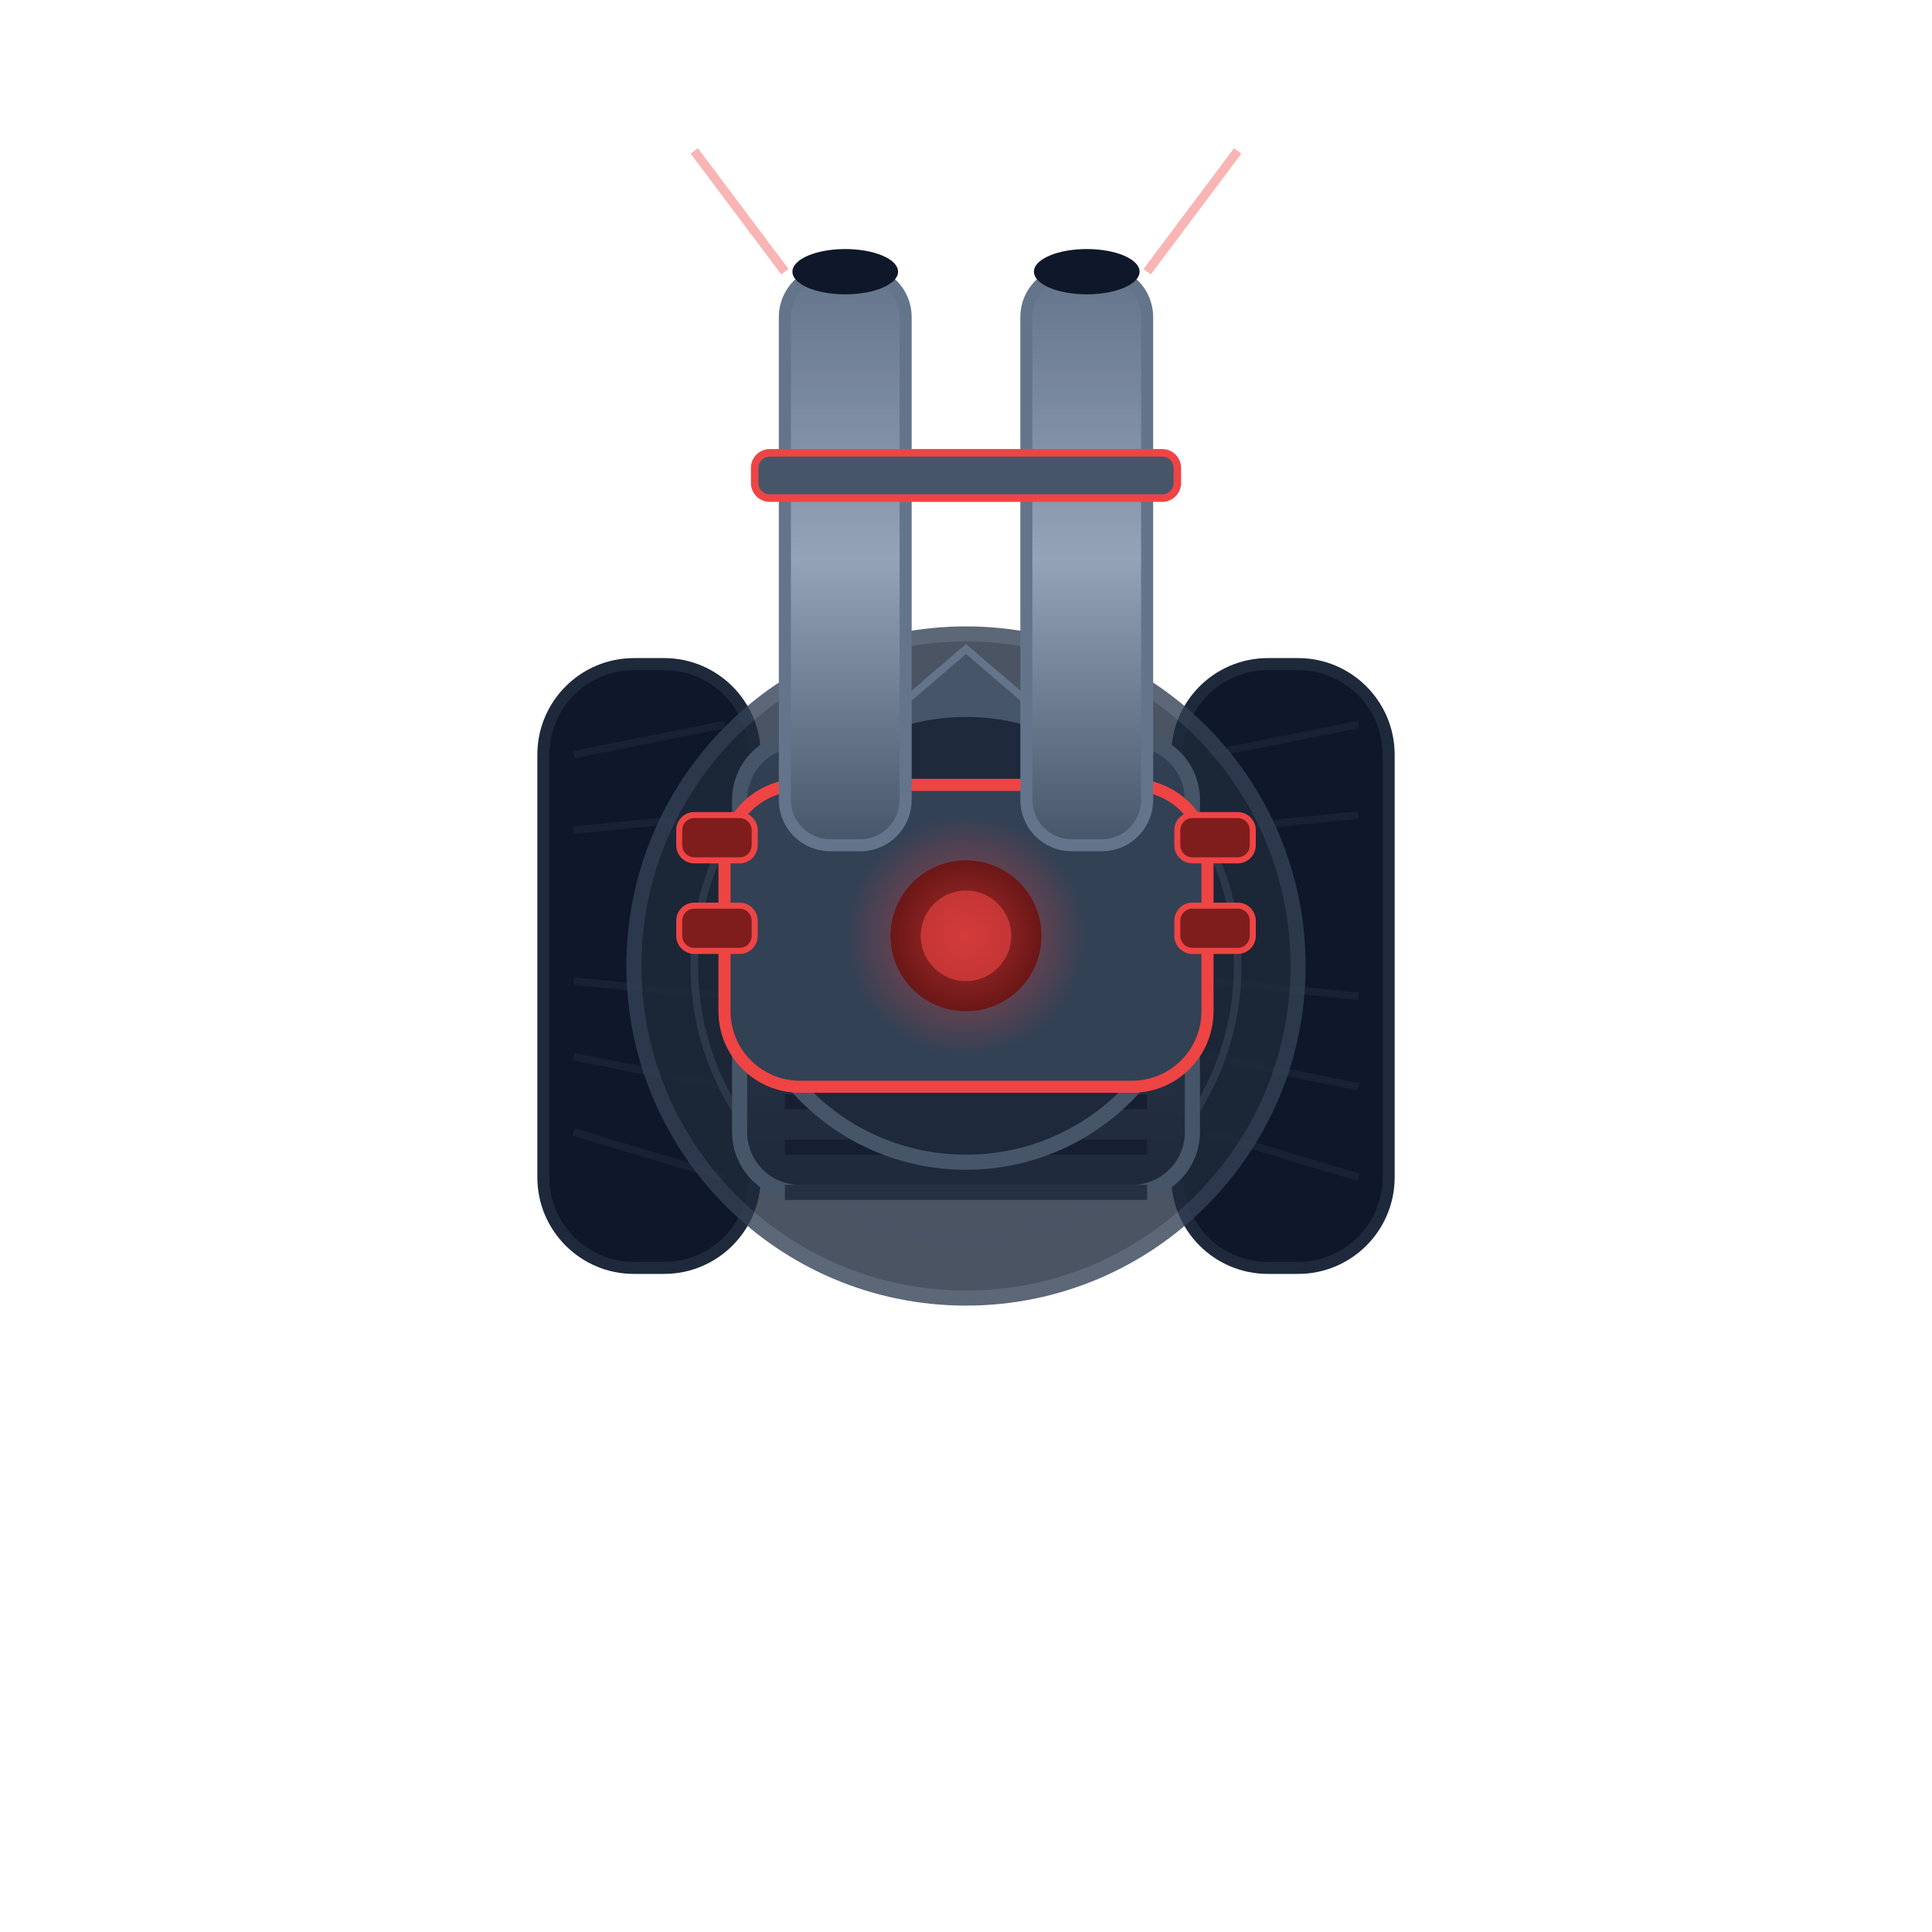
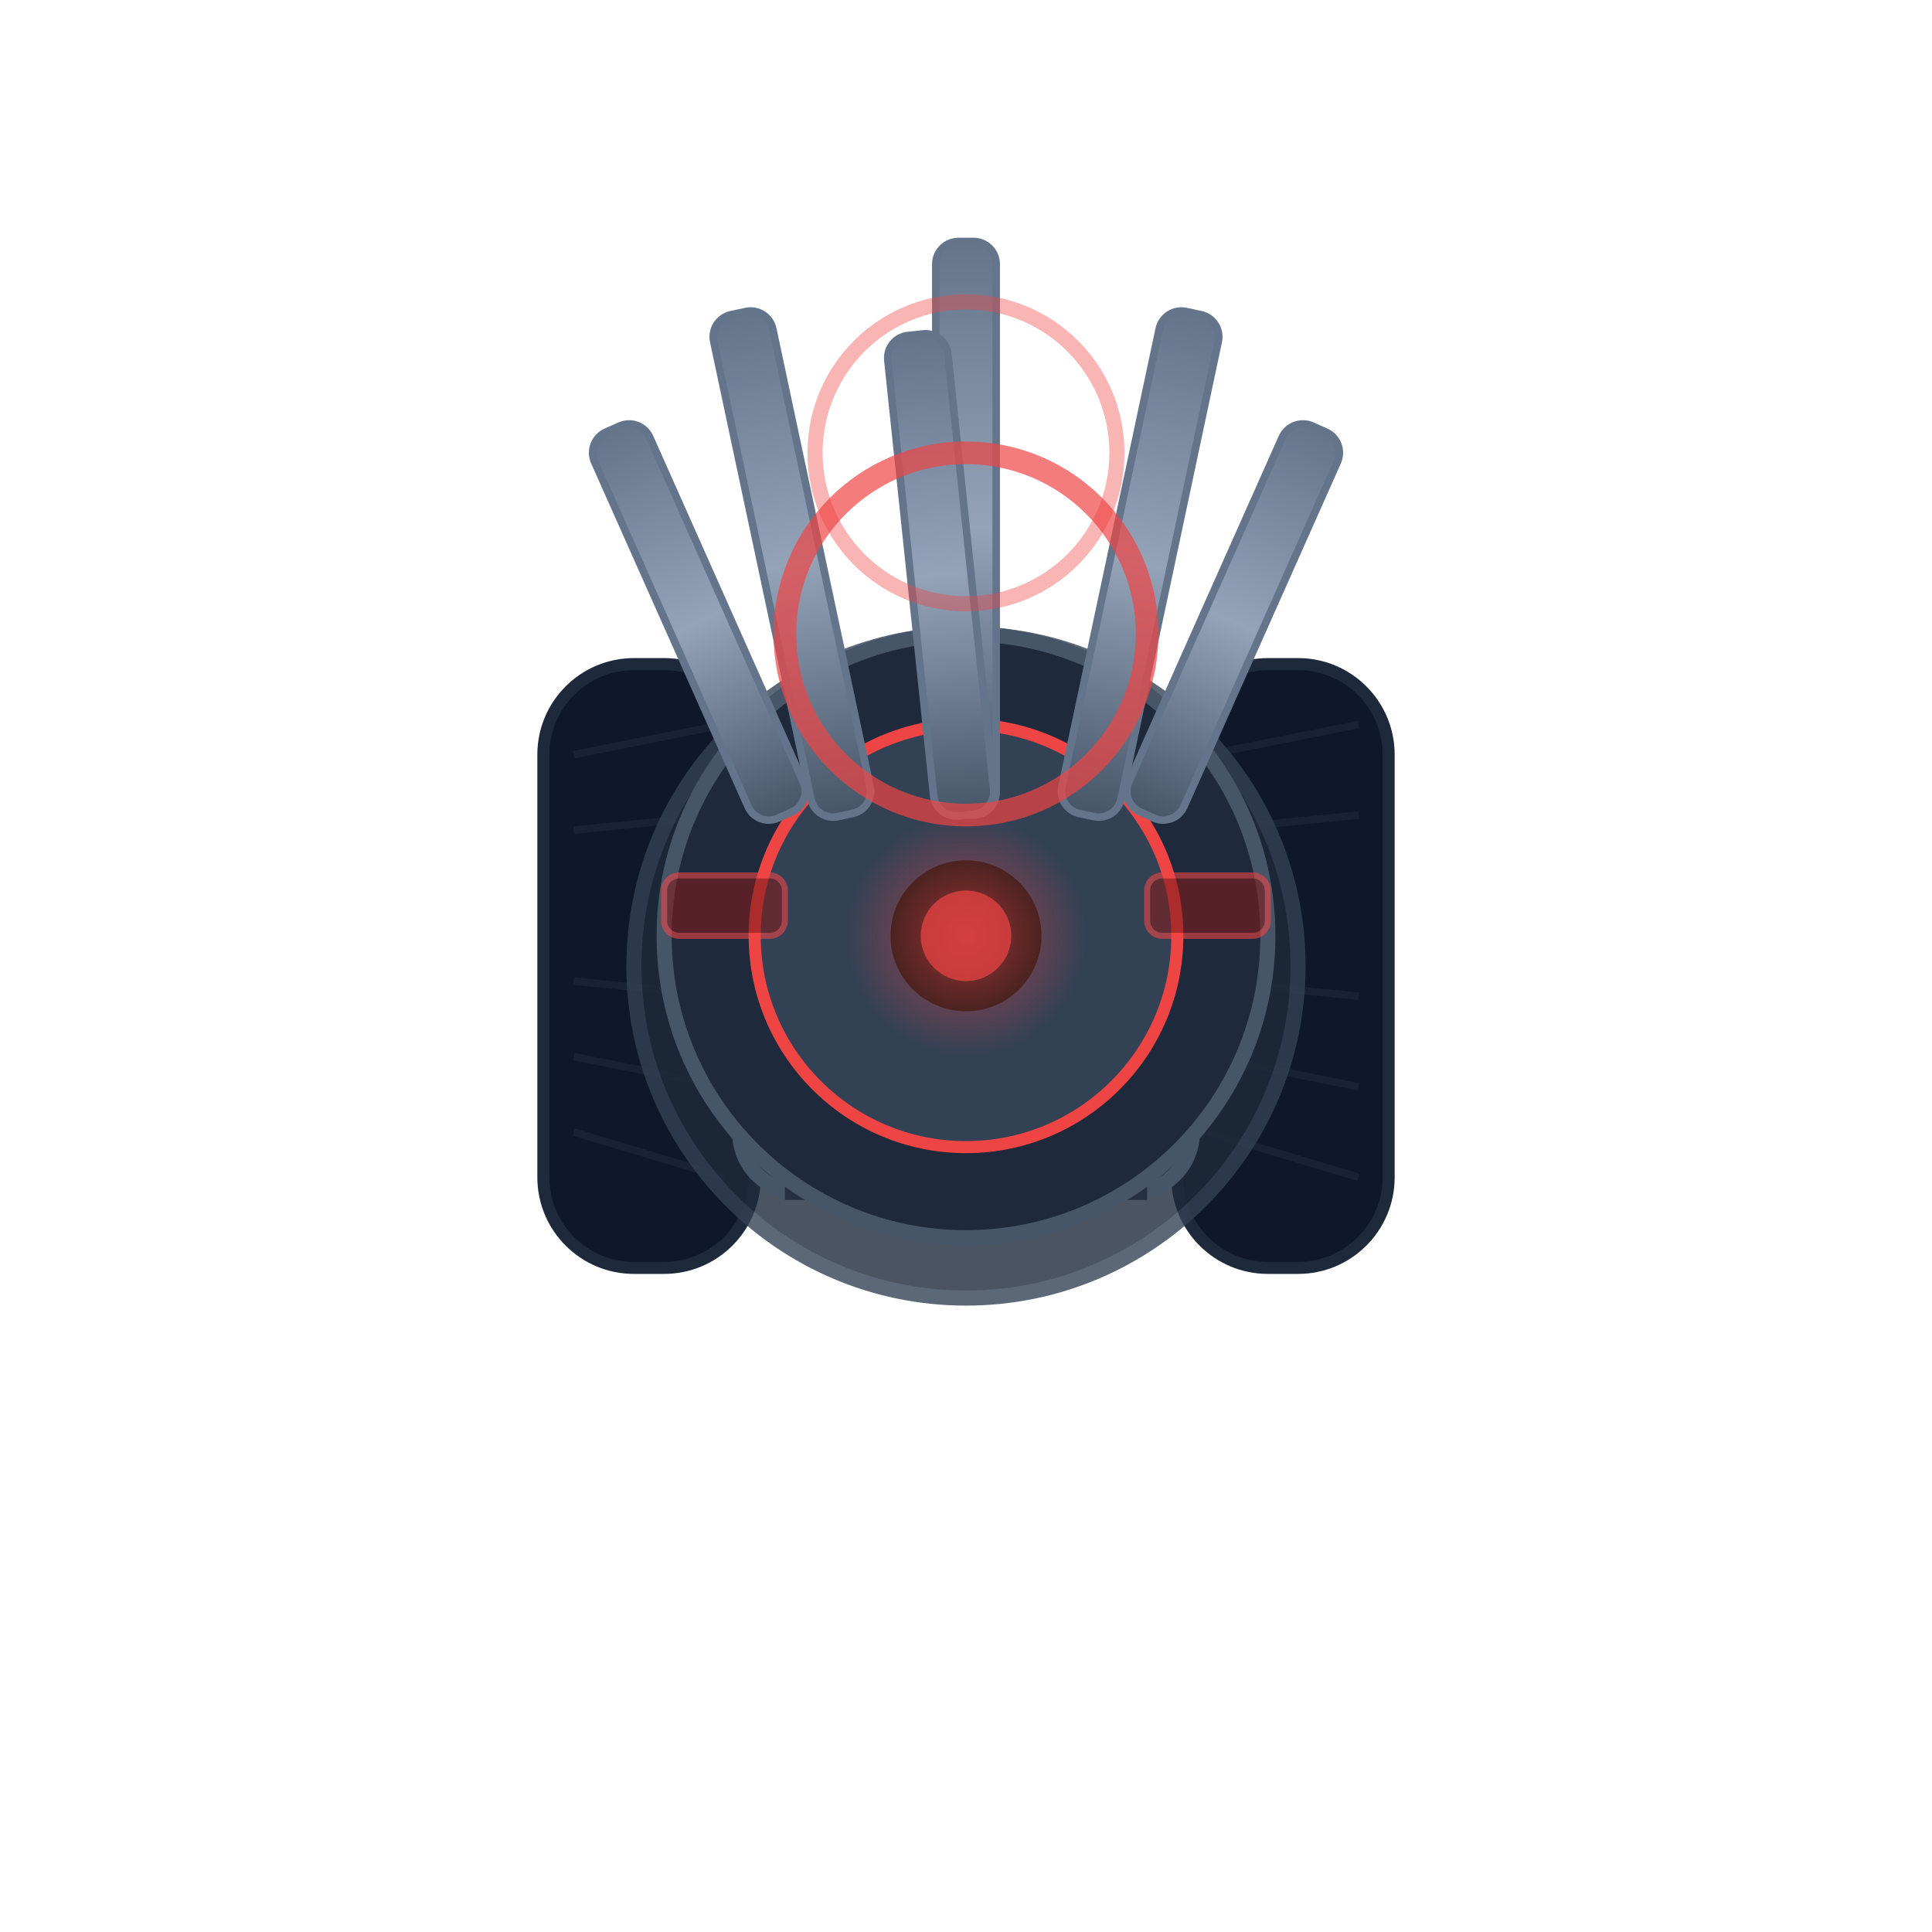
<svg xmlns="http://www.w3.org/2000/svg" viewBox="0 0 128 128">
  <defs>
-     <linearGradient id="sg-hull" x1="0" y1="0" x2="0" y2="1">
+     <linearGradient id="iw-hull" x1="0" y1="0" x2="0" y2="1">
      <stop offset="0%" stop-color="#334155" />
      <stop offset="100%" stop-color="#1e293b" />
    </linearGradient>
-     <linearGradient id="sg-barrel" x1="0" y1="1" x2="0" y2="0">
+     <linearGradient id="iw-barrel" x1="0" y1="1" x2="0" y2="0">
      <stop offset="0%" stop-color="#475569" />
      <stop offset="50%" stop-color="#94a3b8" />
      <stop offset="100%" stop-color="#64748b" />
    </linearGradient>
-     <radialGradient id="sg-glow" cx="50%" cy="50%" r="50%">
+     <radialGradient id="iw-glow" cx="50%" cy="50%" r="50%">
      <stop offset="0%" stop-color="#ef4444" stop-opacity="0.6" />
      <stop offset="100%" stop-color="#ef4444" stop-opacity="0" />
    </radialGradient>
  </defs>
  <rect x="36" y="44" width="14" height="40" rx="6" fill="#0f172a" stroke="#1e293b" stroke-width="0.8" />
  <line x1="38" y1="50" x2="48" y2="48" stroke="#1e293b" stroke-width="0.5" opacity="0.6" />
  <line x1="38" y1="55" x2="48" y2="54" stroke="#1e293b" stroke-width="0.5" opacity="0.6" />
  <line x1="38" y1="65" x2="48" y2="66" stroke="#1e293b" stroke-width="0.5" opacity="0.6" />
  <line x1="38" y1="70" x2="48" y2="72" stroke="#1e293b" stroke-width="0.5" opacity="0.6" />
  <line x1="38" y1="75" x2="48" y2="78" stroke="#1e293b" stroke-width="0.5" opacity="0.6" />
  <rect x="78" y="44" width="14" height="40" rx="6" fill="#0f172a" stroke="#1e293b" stroke-width="0.8" />
  <line x1="80" y1="50" x2="90" y2="48" stroke="#1e293b" stroke-width="0.5" opacity="0.6" />
  <line x1="80" y1="55" x2="90" y2="54" stroke="#1e293b" stroke-width="0.5" opacity="0.6" />
  <line x1="80" y1="65" x2="90" y2="66" stroke="#1e293b" stroke-width="0.5" opacity="0.6" />
  <line x1="80" y1="70" x2="90" y2="72" stroke="#1e293b" stroke-width="0.5" opacity="0.6" />
  <line x1="80" y1="75" x2="90" y2="78" stroke="#1e293b" stroke-width="0.5" opacity="0.6" />
  <circle cx="64" cy="64" r="22" fill="#1e293b" stroke="#334155" stroke-width="1" opacity="0.8" />
  <circle cx="64" cy="64" r="18" fill="none" stroke="#475569" stroke-width="0.5" opacity="0.4" />
-   <rect x="49" y="49" width="30" height="30" rx="4" fill="url(#sg-hull)" stroke="#475569" stroke-width="1" />
+   <rect x="49" y="49" width="30" height="30" rx="4" fill="url(#iw-hull)" stroke="#475569" stroke-width="1" />
  <polygon points="57,49 64,43 71,49" fill="#475569" stroke="#64748b" stroke-width="0.5" />
  <line x1="52" y1="73" x2="76" y2="73" stroke="#0f172a" stroke-width="1" opacity="0.6" />
  <line x1="52" y1="76" x2="76" y2="76" stroke="#0f172a" stroke-width="1" opacity="0.6" />
  <line x1="52" y1="79" x2="76" y2="79" stroke="#0f172a" stroke-width="1" opacity="0.6" />
-   <circle cx="64" cy="62" r="15" fill="#1e293b" stroke="#475569" stroke-width="1" />
-   <rect x="48" y="52" width="32" height="20" rx="5" fill="#334155" stroke="#ef4444" stroke-width="0.8" />
-   <rect x="52" y="18" width="8" height="38" rx="3" fill="url(#sg-barrel)" stroke="#64748b" stroke-width="0.8" />
-   <rect x="68" y="18" width="8" height="38" rx="3" fill="url(#sg-barrel)" stroke="#64748b" stroke-width="0.8" />
-   <ellipse cx="56" cy="18" rx="3.5" ry="1.5" fill="#0f172a" />
-   <ellipse cx="72" cy="18" rx="3.5" ry="1.5" fill="#0f172a" />
-   <rect x="50" y="30" width="28" height="3" rx="1" fill="#475569" stroke="#ef4444" stroke-width="0.5" />
-   <rect x="78" y="54" width="5" height="3" rx="1" fill="#7f1d1d" stroke="#ef4444" stroke-width="0.4" />
-   <rect x="78" y="60" width="5" height="3" rx="1" fill="#7f1d1d" stroke="#ef4444" stroke-width="0.4" />
-   <rect x="45" y="54" width="5" height="3" rx="1" fill="#7f1d1d" stroke="#ef4444" stroke-width="0.4" />
-   <rect x="45" y="60" width="5" height="3" rx="1" fill="#7f1d1d" stroke="#ef4444" stroke-width="0.4" />
-   <line x1="52" y1="18" x2="46" y2="10" stroke="#ef4444" stroke-width="0.6" opacity="0.4" />
-   <line x1="76" y1="18" x2="82" y2="10" stroke="#ef4444" stroke-width="0.6" opacity="0.4" />
-   <circle cx="64" cy="62" r="5" fill="#450a0a" />
-   <circle cx="64" cy="62" r="3" fill="#ef4444" opacity="0.6" />
-   <circle cx="64" cy="62" r="8" fill="url(#sg-glow)" />
+   <circle cx="64" cy="62" r="20" fill="#1e293b" stroke="#475569" stroke-width="1" />
+   <circle cx="64" cy="62" r="14" fill="#334155" stroke="#ef4444" stroke-width="0.8" />
+   <rect x="62" y="16" width="4" height="38" rx="1.5" fill="url(#iw-barrel)" stroke="#64748b" stroke-width="0.5" />
+   <rect x="70" y="20" width="4" height="34" rx="1.5" fill="url(#iw-barrel)" stroke="#64748b" stroke-width="0.5" transform="rotate(12, 72, 54)" />
+   <rect x="74" y="26" width="4" height="28" rx="1.5" fill="url(#iw-barrel)" stroke="#64748b" stroke-width="0.5" transform="rotate(24, 76, 54)" />
+   <rect x="62" y="22" width="4" height="32" rx="1.5" fill="url(#iw-barrel)" stroke="#64748b" stroke-width="0.5" transform="rotate(-6, 64, 54)" />
+   <rect x="54" y="20" width="4" height="34" rx="1.5" fill="url(#iw-barrel)" stroke="#64748b" stroke-width="0.5" transform="rotate(-12, 56, 54)" />
+   <rect x="50" y="26" width="4" height="28" rx="1.5" fill="url(#iw-barrel)" stroke="#64748b" stroke-width="0.5" transform="rotate(-24, 52, 54)" />
+   <circle cx="64" cy="42" r="12" fill="none" stroke="#ef4444" stroke-width="1.5" opacity="0.7" />
+   <circle cx="64" cy="30" r="10" fill="none" stroke="#ef4444" stroke-width="1" opacity="0.4" />
+   <circle cx="64" cy="62" r="5" fill="#1c1917" />
+   <circle cx="64" cy="62" r="3" fill="#ef4444" opacity="0.7" />
+   <circle cx="64" cy="62" r="8" fill="url(#iw-glow)" />
+   <rect x="76" y="58" width="8" height="4" rx="1" fill="#7f1d1d" stroke="#ef4444" stroke-width="0.4" opacity="0.6" />
+   <rect x="44" y="58" width="8" height="4" rx="1" fill="#7f1d1d" stroke="#ef4444" stroke-width="0.4" opacity="0.6" />
</svg>
